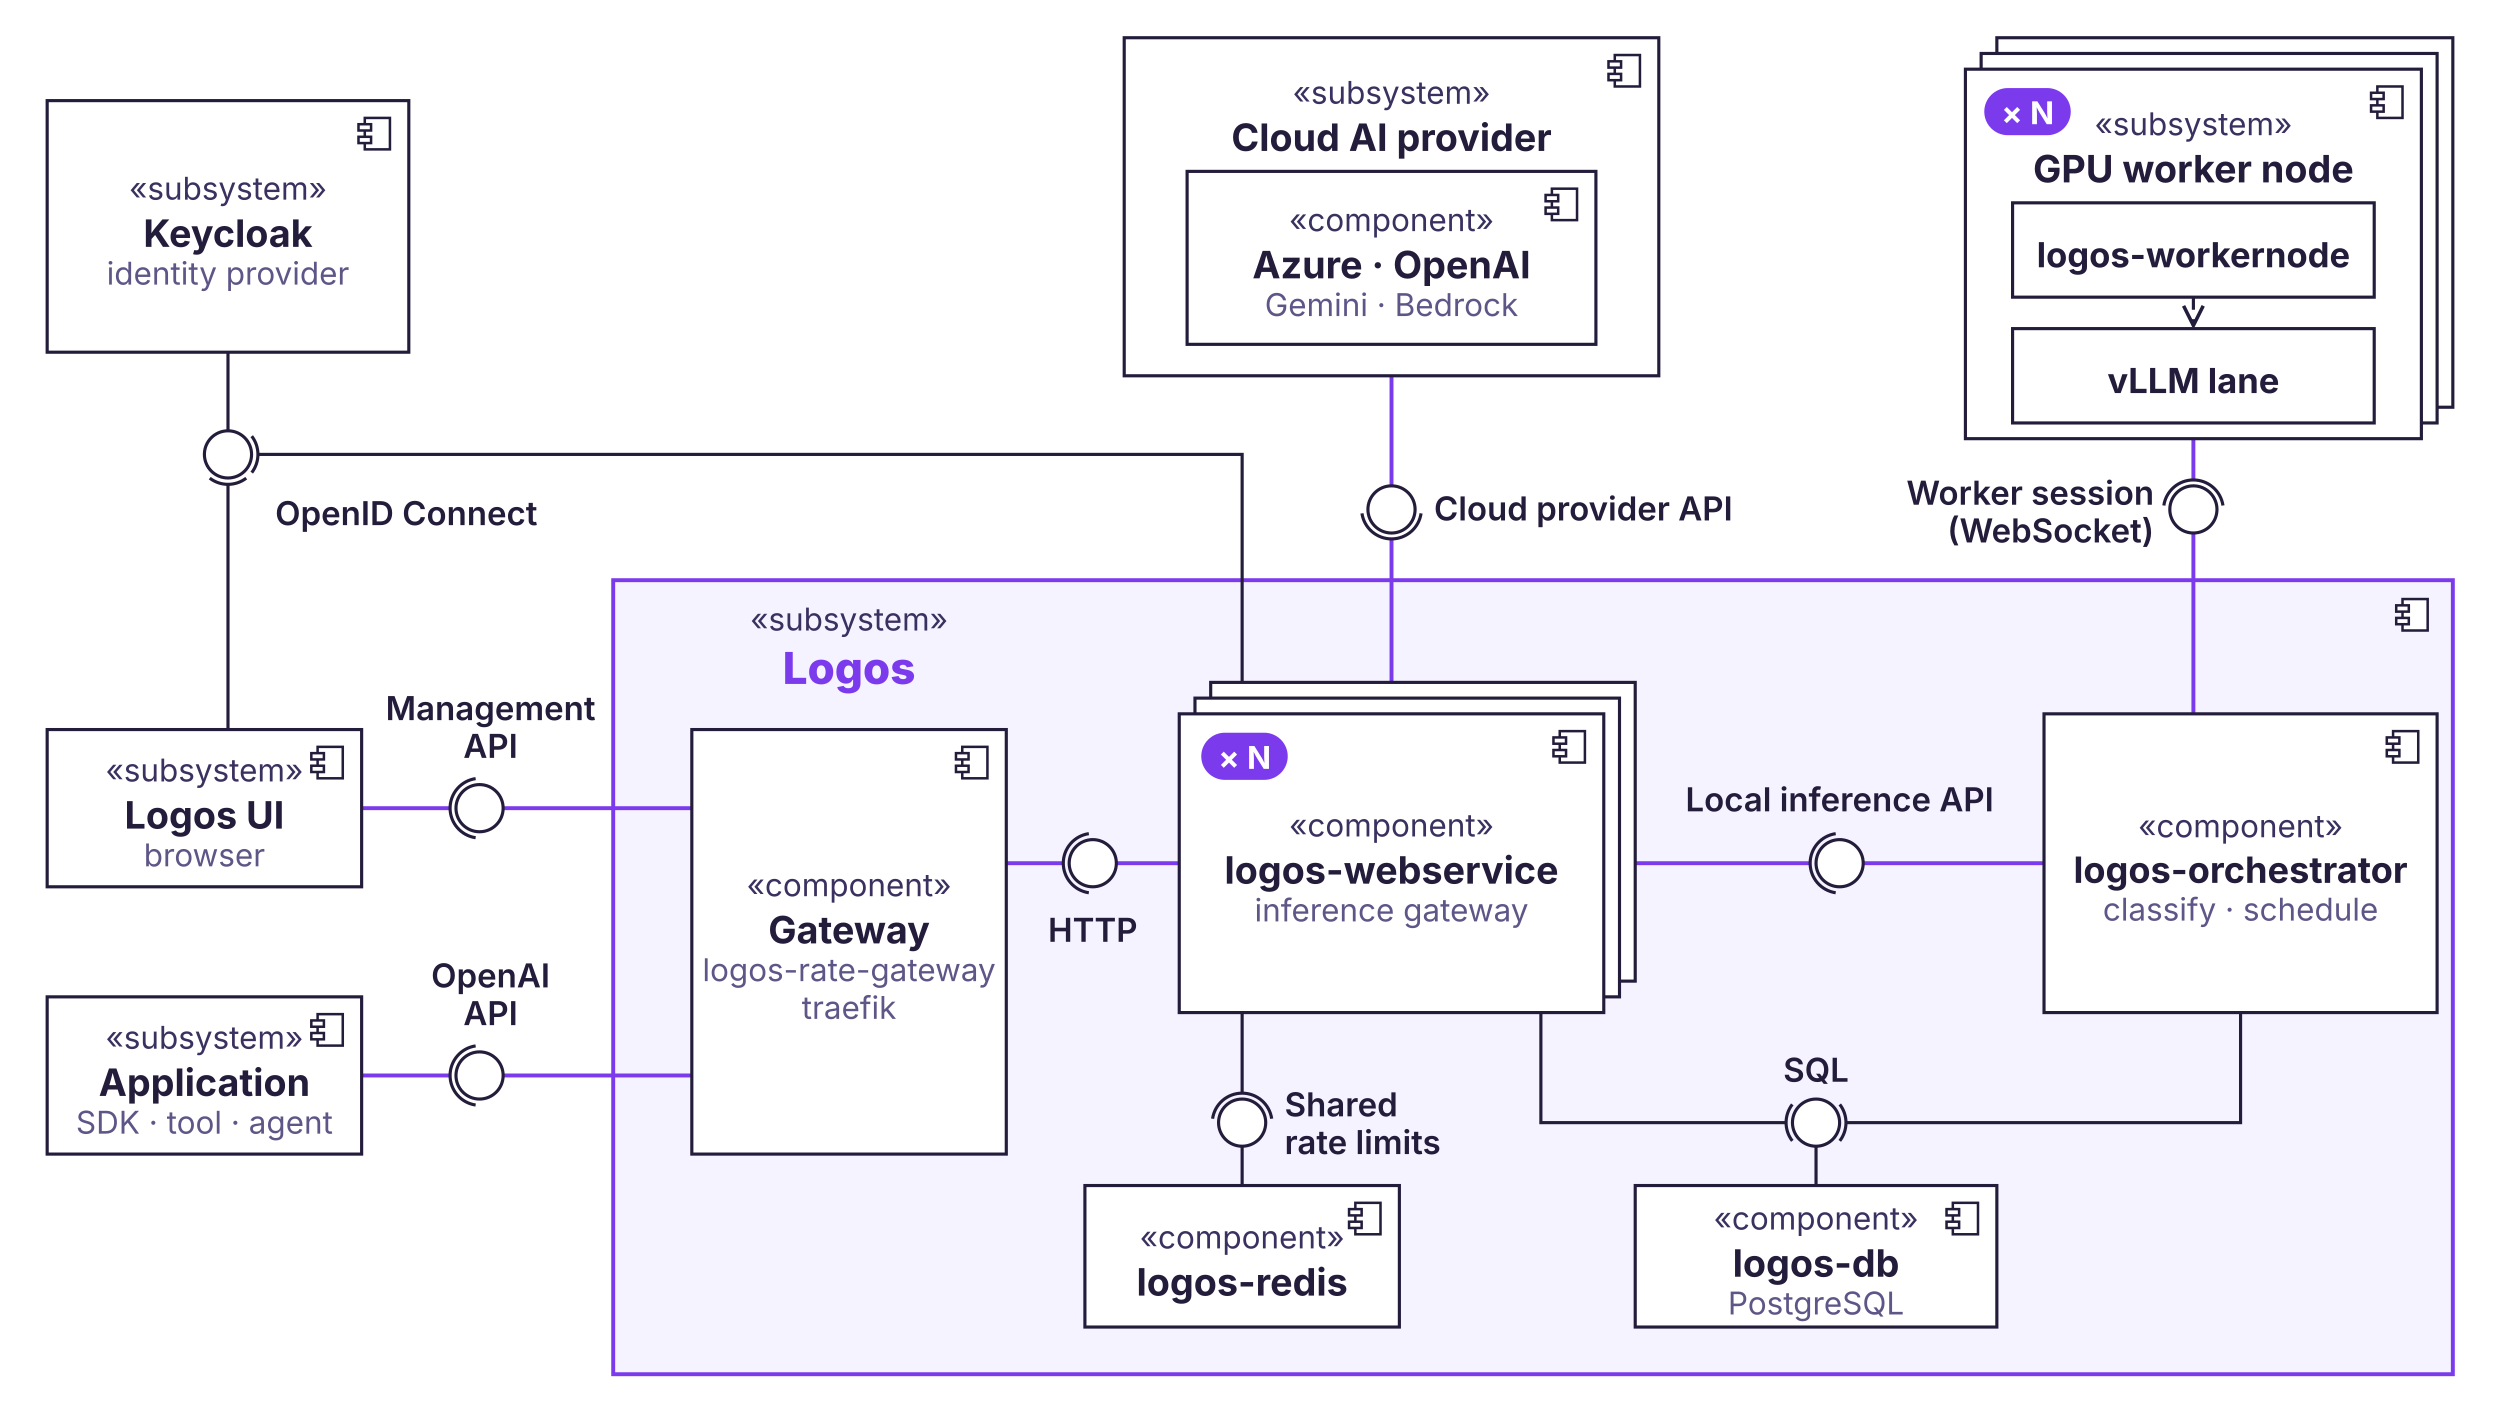
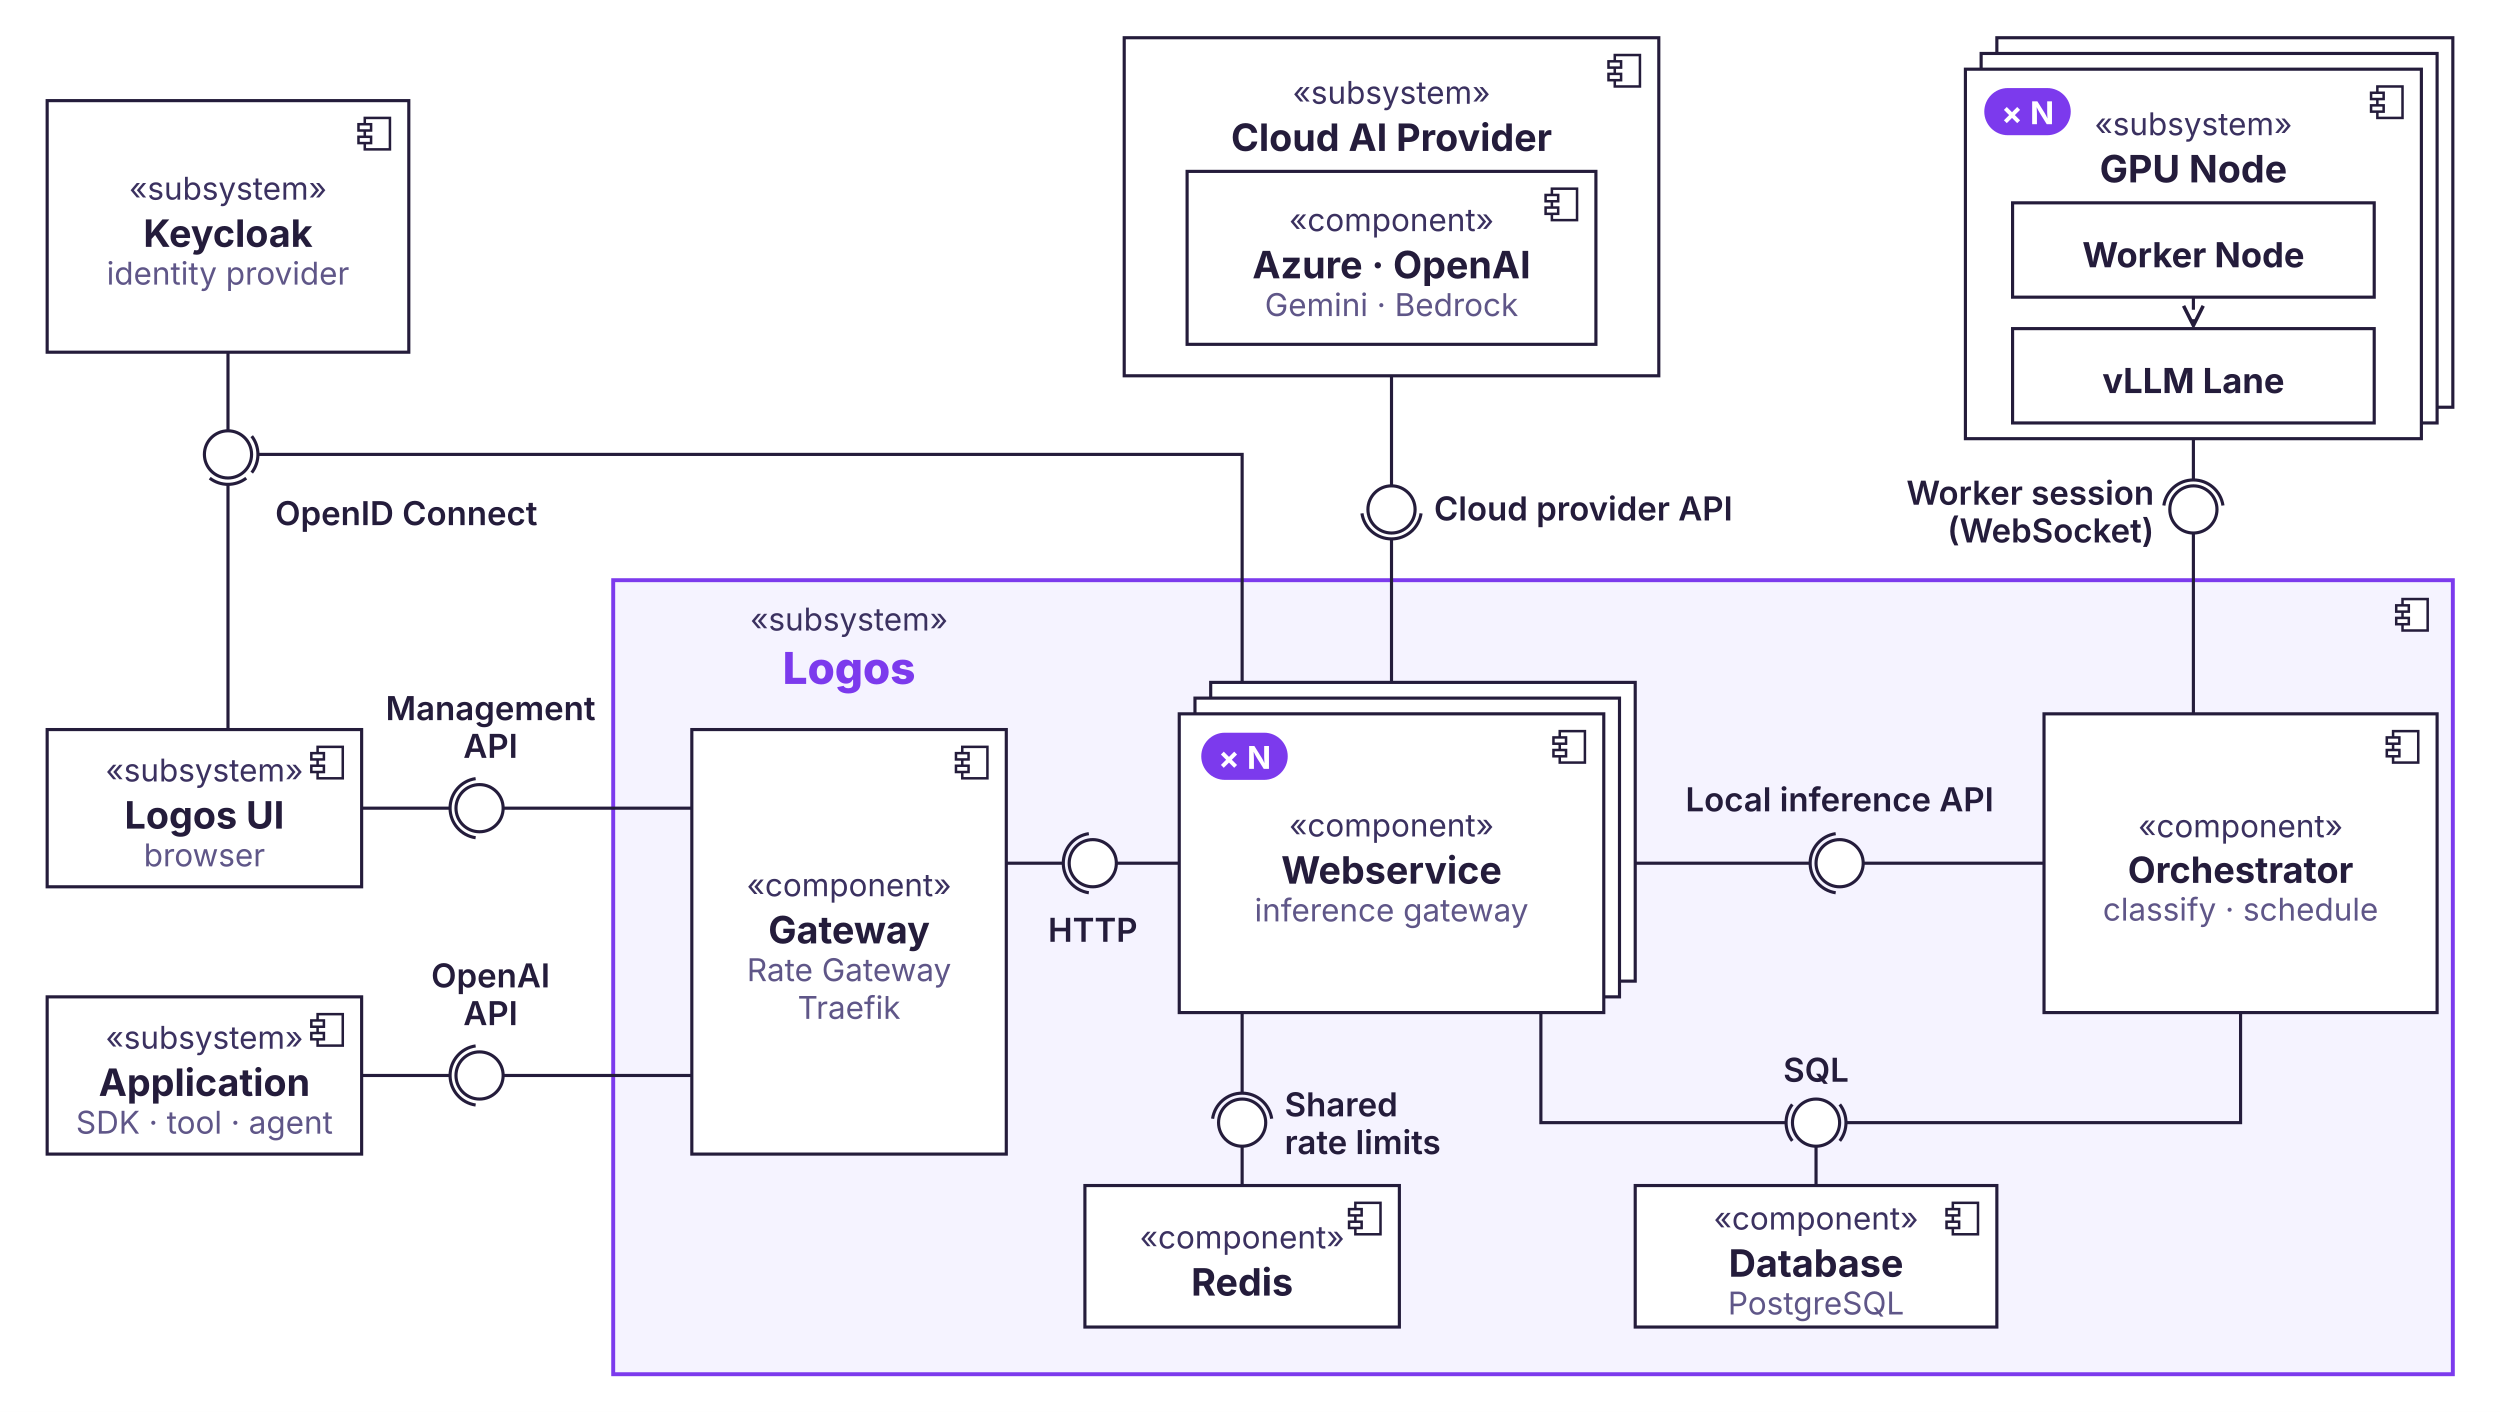
<svg xmlns="http://www.w3.org/2000/svg" viewBox="0 0 1590 898" width="1590" height="898" font-family="Inter, -apple-system, BlinkMacSystemFont, 'Segoe UI', Helvetica, Arial, sans-serif" role="img" aria-label="UML component diagram of Logos">
  <rect width="1590" height="898" fill="#fff" />
  <defs>
    <marker id="open" viewBox="0 0 12 12" refX="11" refY="6" markerUnits="userSpaceOnUse" markerWidth="15" markerHeight="15" orient="auto">
      <path d="M 1 1 L 11 6 L 1 11" fill="none" stroke="#241c3b" stroke-width="1.8" />
    </marker>
    <marker id="filled" viewBox="0 0 12 12" refX="11" refY="6" markerUnits="userSpaceOnUse" markerWidth="14" markerHeight="14" orient="auto">
      <path d="M 1 1 L 11 6 L 1 11 Z" fill="#241c3b" />
    </marker>
  </defs>
  <g transform="translate(30 24)">
    <rect x="360" y="345" width="1170" height="505" fill="rgba(237,233,254,0.55)" stroke="#7c3aed" stroke-width="2.5" />
    <g transform="translate(1494 357)" fill="#fff" stroke="#241c3b" stroke-width="1.6">
      <rect x="4" y="0" width="16" height="20" />
      <rect x="0" y="4" width="8" height="4" />
      <rect x="0" y="12" width="8" height="4" />
    </g>
    <text x="510" y="377" text-anchor="middle" font-size="20" font-weight="400" fill="#3b3160">«subsystem»</text>
    <text x="510" y="411" text-anchor="middle" font-size="28" font-weight="800" fill="#7c3aed">Logos</text>
-     <path d="M 200 490 H 256 M 290 490 H 410" fill="none" stroke="#7c3aed" stroke-width="2.5" />
-     <path d="M 200 660 H 256 M 290 660 H 410" fill="none" stroke="#7c3aed" stroke-width="2.5" />
-     <path d="M 610 525 H 646 M 680 525 H 720" fill="none" stroke="#7c3aed" stroke-width="2.5" />
-     <path d="M 855 410 V 319 M 855 285 V 215" fill="none" stroke="#7c3aed" stroke-width="2.5" />
-     <path d="M 1010 525 H 1121 M 1155 525 H 1270" fill="none" stroke="#7c3aed" stroke-width="2.5" />
-     <path d="M 1365 255 V 281 M 1365 315 V 430" fill="none" stroke="#7c3aed" stroke-width="2.5" />
+     <path d="M 200 490 H 256 M 290 490 H 410" fill="none" stroke="#241c3b" stroke-width="2" />
+     <path d="M 200 660 H 256 M 290 660 H 410" fill="none" stroke="#241c3b" stroke-width="2" />
+     <path d="M 610 525 H 646 M 680 525 H 720" fill="none" stroke="#241c3b" stroke-width="2" />
+     <path d="M 855 410 V 319 M 855 285 V 215" fill="none" stroke="#241c3b" stroke-width="2" />
+     <path d="M 1010 525 H 1121 M 1155 525 H 1270" fill="none" stroke="#241c3b" stroke-width="2" />
+     <path d="M 1365 255 V 281 M 1365 315 V 430" fill="none" stroke="#241c3b" stroke-width="2" />
    <path d="M 115 200 V 250" fill="none" stroke="#241c3b" stroke-width="2" />
    <path d="M 115 440 V 284" fill="none" stroke="#241c3b" stroke-width="2" />
    <path d="M 760 410 V 265 H 134" fill="none" stroke="#241c3b" stroke-width="2" />
    <path d="M 760 620 V 671 M 760 705 V 730" fill="none" stroke="#241c3b" stroke-width="2" />
    <path d="M 950 620 V 690 H 1106" fill="none" stroke="#241c3b" stroke-width="2" />
    <path d="M 1395 620 V 690 H 1144" fill="none" stroke="#241c3b" stroke-width="2" />
    <path d="M 1125 705 V 730" fill="none" stroke="#241c3b" stroke-width="2" />
    <rect x="0" y="40" width="230" height="160" fill="#fff" stroke="#241c3b" stroke-width="2" />
    <g transform="translate(198 51)" fill="#fff" stroke="#241c3b" stroke-width="1.6">
      <rect x="4" y="0" width="16" height="20" />
      <rect x="0" y="4" width="8" height="4" />
      <rect x="0" y="12" width="8" height="4" />
    </g>
    <text x="115.0" y="103.0" text-anchor="middle" font-size="20" font-weight="400" fill="#3b3160">«subsystem»</text>
    <text x="115.0" y="133.0" text-anchor="middle" font-size="24" font-weight="700" fill="#241c3b">Keycloak</text>
    <text x="115.0" y="157.0" text-anchor="middle" font-size="20" font-weight="400" fill="#5f5688">identity provider</text>
    <rect x="685" y="0" width="340" height="215" fill="#fff" stroke="#241c3b" stroke-width="2" />
    <g transform="translate(993 11)" fill="#fff" stroke="#241c3b" stroke-width="1.6">
      <rect x="4" y="0" width="16" height="20" />
      <rect x="0" y="4" width="8" height="4" />
      <rect x="0" y="12" width="8" height="4" />
    </g>
    <text x="855.0" y="42" text-anchor="middle" font-size="20" font-weight="400" fill="#3b3160">«subsystem»</text>
-     <text x="855.0" y="72" text-anchor="middle" font-size="24" font-weight="700" fill="#241c3b">Cloud AI provider</text>
+     <text x="855.0" y="72" text-anchor="middle" font-size="24" font-weight="700" fill="#241c3b">Cloud AI Provider</text>
    <rect x="725" y="85" width="260" height="110" fill="#fff" stroke="#241c3b" stroke-width="2" />
    <g transform="translate(953 96)" fill="#fff" stroke="#241c3b" stroke-width="1.6">
      <rect x="4" y="0" width="16" height="20" />
      <rect x="0" y="4" width="8" height="4" />
      <rect x="0" y="12" width="8" height="4" />
    </g>
    <text x="855.0" y="123.0" text-anchor="middle" font-size="20" font-weight="400" fill="#3b3160">«component»</text>
    <text x="855.0" y="153.0" text-anchor="middle" font-size="24" font-weight="700" fill="#241c3b">Azure · OpenAI</text>
    <text x="855.0" y="177.0" text-anchor="middle" font-size="20" font-weight="400" fill="#5f5688">Gemini · Bedrock</text>
    <rect x="1240" y="0" width="290" height="235" fill="#fff" stroke="#241c3b" stroke-width="2" />
    <rect x="1230" y="10" width="290" height="235" fill="#fff" stroke="#241c3b" stroke-width="2" />
    <rect x="1220" y="20" width="290" height="235" fill="#fff" stroke="#241c3b" stroke-width="2" />
    <g transform="translate(1478 31)" fill="#fff" stroke="#241c3b" stroke-width="1.6">
      <rect x="4" y="0" width="16" height="20" />
      <rect x="0" y="4" width="8" height="4" />
      <rect x="0" y="12" width="8" height="4" />
    </g>
    <text x="1365.0" y="62" text-anchor="middle" font-size="20" font-weight="400" fill="#3b3160">«subsystem»</text>
-     <text x="1365.0" y="92" text-anchor="middle" font-size="24" font-weight="700" fill="#241c3b">GPU worker node</text>
+     <text x="1365.0" y="92" text-anchor="middle" font-size="24" font-weight="700" fill="#241c3b">GPU Node</text>
    <rect x="1232" y="32" width="55" height="30" rx="15.0" fill="#7c3aed" />
    <text x="1259.6" y="55" text-anchor="middle" font-size="20" font-weight="700" fill="#fff">× N</text>
    <rect x="1250" y="105" width="230" height="60" fill="#fff" stroke="#241c3b" stroke-width="2" />
-     <text x="1365.0" y="146.0" text-anchor="middle" font-size="22" font-weight="700" fill="#241c3b">logos-workernode</text>
+     <text x="1365.0" y="146.0" text-anchor="middle" font-size="22" font-weight="700" fill="#241c3b">Worker Node</text>
    <rect x="1250" y="185" width="230" height="60" fill="#fff" stroke="#241c3b" stroke-width="2" />
-     <text x="1365.0" y="226.0" text-anchor="middle" font-size="22" font-weight="700" fill="#241c3b">vLLM lane</text>
+     <text x="1365.0" y="226.0" text-anchor="middle" font-size="22" font-weight="700" fill="#241c3b">vLLM Lane</text>
    <path d="M 1365 165 V 183" fill="none" stroke="#241c3b" stroke-width="2" stroke-dasharray="8 6" marker-end="url(#open)" />
    <rect x="0" y="440" width="200" height="100" fill="#fff" stroke="#241c3b" stroke-width="2" />
    <g transform="translate(168 451)" fill="#fff" stroke="#241c3b" stroke-width="1.6">
      <rect x="4" y="0" width="16" height="20" />
      <rect x="0" y="4" width="8" height="4" />
      <rect x="0" y="12" width="8" height="4" />
    </g>
    <text x="100.0" y="473.0" text-anchor="middle" font-size="20" font-weight="400" fill="#3b3160">«subsystem»</text>
    <text x="100.0" y="503.0" text-anchor="middle" font-size="24" font-weight="700" fill="#241c3b">Logos UI</text>
    <text x="100.0" y="527.0" text-anchor="middle" font-size="20" font-weight="400" fill="#5f5688">browser</text>
    <rect x="0" y="610" width="200" height="100" fill="#fff" stroke="#241c3b" stroke-width="2" />
    <g transform="translate(168 621)" fill="#fff" stroke="#241c3b" stroke-width="1.6">
      <rect x="4" y="0" width="16" height="20" />
      <rect x="0" y="4" width="8" height="4" />
      <rect x="0" y="12" width="8" height="4" />
    </g>
    <text x="100.0" y="643.0" text-anchor="middle" font-size="20" font-weight="400" fill="#3b3160">«subsystem»</text>
    <text x="100.0" y="673.0" text-anchor="middle" font-size="24" font-weight="700" fill="#241c3b">Application</text>
    <text x="100.0" y="697.0" text-anchor="middle" font-size="20" font-weight="400" fill="#5f5688">SDK · tool · agent</text>
    <rect x="410" y="440" width="200" height="270" fill="#fff" stroke="#241c3b" stroke-width="2" />
    <g transform="translate(578 451)" fill="#fff" stroke="#241c3b" stroke-width="1.6">
      <rect x="4" y="0" width="16" height="20" />
      <rect x="0" y="4" width="8" height="4" />
      <rect x="0" y="12" width="8" height="4" />
    </g>
    <text x="510.0" y="546.0" text-anchor="middle" font-size="20" font-weight="400" fill="#3b3160">«component»</text>
    <text x="510.0" y="576.0" text-anchor="middle" font-size="24" font-weight="700" fill="#241c3b">Gateway</text>
-     <text x="510.0" y="600.0" text-anchor="middle" font-size="20" font-weight="400" fill="#5f5688">logos-rate-gateway</text>
-     <text x="510.0" y="624.0" text-anchor="middle" font-size="20" font-weight="400" fill="#5f5688">traefik</text>
+     <text x="510.0" y="600.0" text-anchor="middle" font-size="20" font-weight="400" fill="#5f5688">Rate Gateway</text>
+     <text x="510.0" y="624.0" text-anchor="middle" font-size="20" font-weight="400" fill="#5f5688">Traefik</text>
    <rect x="740" y="410" width="270" height="190" fill="#fff" stroke="#241c3b" stroke-width="2" />
    <rect x="730" y="420" width="270" height="190" fill="#fff" stroke="#241c3b" stroke-width="2" />
    <rect x="720" y="430" width="270" height="190" fill="#fff" stroke="#241c3b" stroke-width="2" />
    <g transform="translate(958 441)" fill="#fff" stroke="#241c3b" stroke-width="1.6">
      <rect x="4" y="0" width="16" height="20" />
      <rect x="0" y="4" width="8" height="4" />
      <rect x="0" y="12" width="8" height="4" />
    </g>
    <text x="855.0" y="508.0" text-anchor="middle" font-size="20" font-weight="400" fill="#3b3160">«component»</text>
-     <text x="855.0" y="538.0" text-anchor="middle" font-size="24" font-weight="700" fill="#241c3b">logos-webservice</text>
+     <text x="855.0" y="538.0" text-anchor="middle" font-size="24" font-weight="700" fill="#241c3b">Webservice</text>
    <text x="855.0" y="562.0" text-anchor="middle" font-size="20" font-weight="400" fill="#5f5688">inference gateway</text>
    <rect x="734" y="442" width="55" height="30" rx="15.0" fill="#7c3aed" />
    <text x="761.6" y="465" text-anchor="middle" font-size="20" font-weight="700" fill="#fff">× N</text>
    <rect x="1270" y="430" width="250" height="190" fill="#fff" stroke="#241c3b" stroke-width="2" />
    <g transform="translate(1488 441)" fill="#fff" stroke="#241c3b" stroke-width="1.6">
      <rect x="4" y="0" width="16" height="20" />
      <rect x="0" y="4" width="8" height="4" />
      <rect x="0" y="12" width="8" height="4" />
    </g>
    <text x="1395.0" y="508.5" text-anchor="middle" font-size="20" font-weight="400" fill="#3b3160">«component»</text>
-     <text x="1395.0" y="537.5" text-anchor="middle" font-size="23" font-weight="700" fill="#241c3b">logos-orchestrator</text>
+     <text x="1395.0" y="537.5" text-anchor="middle" font-size="23" font-weight="700" fill="#241c3b">Orchestrator</text>
    <text x="1395.0" y="561.5" text-anchor="middle" font-size="20" font-weight="400" fill="#5f5688">classify · schedule</text>
    <rect x="660" y="730" width="200" height="90" fill="#fff" stroke="#241c3b" stroke-width="2" />
    <g transform="translate(828 741)" fill="#fff" stroke="#241c3b" stroke-width="1.6">
      <rect x="4" y="0" width="16" height="20" />
      <rect x="0" y="4" width="8" height="4" />
      <rect x="0" y="12" width="8" height="4" />
    </g>
    <text x="760.0" y="770.0" text-anchor="middle" font-size="20" font-weight="400" fill="#3b3160">«component»</text>
-     <text x="760.0" y="800.0" text-anchor="middle" font-size="24" font-weight="700" fill="#241c3b">logos-redis</text>
+     <text x="760.0" y="800.0" text-anchor="middle" font-size="24" font-weight="700" fill="#241c3b">Redis</text>
    <rect x="1010" y="730" width="230" height="90" fill="#fff" stroke="#241c3b" stroke-width="2" />
    <g transform="translate(1208 741)" fill="#fff" stroke="#241c3b" stroke-width="1.6">
      <rect x="4" y="0" width="16" height="20" />
      <rect x="0" y="4" width="8" height="4" />
      <rect x="0" y="12" width="8" height="4" />
    </g>
    <text x="1125.0" y="758.0" text-anchor="middle" font-size="20" font-weight="400" fill="#3b3160">«component»</text>
-     <text x="1125.0" y="788.0" text-anchor="middle" font-size="24" font-weight="700" fill="#241c3b">logos-db</text>
+     <text x="1125.0" y="788.0" text-anchor="middle" font-size="24" font-weight="700" fill="#241c3b">Database</text>
    <text x="1125.0" y="812.0" text-anchor="middle" font-size="20" font-weight="400" fill="#5f5688">PostgreSQL</text>
    <path d="M 272.5 508.8 A 19 19 0 0 1 272.5 471.2" fill="none" stroke="#241c3b" stroke-width="2" />
    <circle cx="275" cy="490" r="15" fill="#fff" stroke="#241c3b" stroke-width="2" />
    <text x="282" y="434" text-anchor="middle" font-size="21" font-weight="600" fill="#241c3b">Management</text>
    <text x="282" y="458" text-anchor="middle" font-size="21" font-weight="600" fill="#241c3b">API</text>
    <path d="M 272.5 678.8 A 19 19 0 0 1 272.5 641.2" fill="none" stroke="#241c3b" stroke-width="2" />
    <circle cx="275" cy="660" r="15" fill="#fff" stroke="#241c3b" stroke-width="2" />
    <text x="282" y="604" text-anchor="middle" font-size="21" font-weight="600" fill="#241c3b">OpenAI</text>
    <text x="282" y="628" text-anchor="middle" font-size="21" font-weight="600" fill="#241c3b">API</text>
    <path d="M 126.6 280.1 A 19 19 0 0 1 103.4 280.1" fill="none" stroke="#241c3b" stroke-width="2" />
    <path d="M 130.1 253.4 A 19 19 0 0 1 130.1 276.6" fill="none" stroke="#241c3b" stroke-width="2" />
    <circle cx="115" cy="265" r="15" fill="#fff" stroke="#241c3b" stroke-width="2" />
    <text x="145" y="310" text-anchor="start" font-size="21" font-weight="600" fill="#241c3b">OpenID Connect</text>
    <path d="M 873.8 302.5 A 19 19 0 0 1 836.2 302.5" fill="none" stroke="#241c3b" stroke-width="2" />
    <circle cx="855" cy="300" r="15" fill="#fff" stroke="#241c3b" stroke-width="2" />
    <text x="882" y="307" text-anchor="start" font-size="21" font-weight="600" fill="#241c3b">Cloud provider API</text>
    <path d="M 662.5 543.8 A 19 19 0 0 1 662.5 506.2" fill="none" stroke="#241c3b" stroke-width="2" />
    <circle cx="665" cy="525" r="15" fill="#fff" stroke="#241c3b" stroke-width="2" />
    <text x="665" y="575" text-anchor="middle" font-size="21" font-weight="600" fill="#241c3b">HTTP</text>
    <path d="M 1137.5 543.8 A 19 19 0 0 1 1137.5 506.2" fill="none" stroke="#241c3b" stroke-width="2" />
    <circle cx="1140" cy="525" r="15" fill="#fff" stroke="#241c3b" stroke-width="2" />
    <text x="1140" y="492" text-anchor="middle" font-size="21" font-weight="600" fill="#241c3b">Local inference API</text>
    <path d="M 741.2 687.5 A 19 19 0 0 1 778.8 687.5" fill="none" stroke="#241c3b" stroke-width="2" />
    <circle cx="760" cy="690" r="15" fill="#fff" stroke="#241c3b" stroke-width="2" />
    <text x="787" y="686" text-anchor="start" font-size="21" font-weight="600" fill="#241c3b">Shared</text>
    <text x="787" y="710" text-anchor="start" font-size="21" font-weight="600" fill="#241c3b">rate limits</text>
    <path d="M 1109.9 701.6 A 19 19 0 0 1 1109.9 678.4" fill="none" stroke="#241c3b" stroke-width="2" />
    <path d="M 1140.1 678.4 A 19 19 0 0 1 1140.1 701.6" fill="none" stroke="#241c3b" stroke-width="2" />
    <circle cx="1125" cy="690" r="15" fill="#fff" stroke="#241c3b" stroke-width="2" />
    <text x="1125" y="664" text-anchor="middle" font-size="21" font-weight="600" fill="#241c3b">SQL</text>
    <path d="M 1346.2 297.5 A 19 19 0 0 1 1383.8 297.5" fill="none" stroke="#241c3b" stroke-width="2" />
    <circle cx="1365" cy="300" r="15" fill="#fff" stroke="#241c3b" stroke-width="2" />
    <text x="1340" y="297" text-anchor="end" font-size="21" font-weight="600" fill="#241c3b">Worker session</text>
    <text x="1340" y="321" text-anchor="end" font-size="21" font-weight="600" fill="#241c3b">(WebSocket)</text>
  </g>
</svg>
